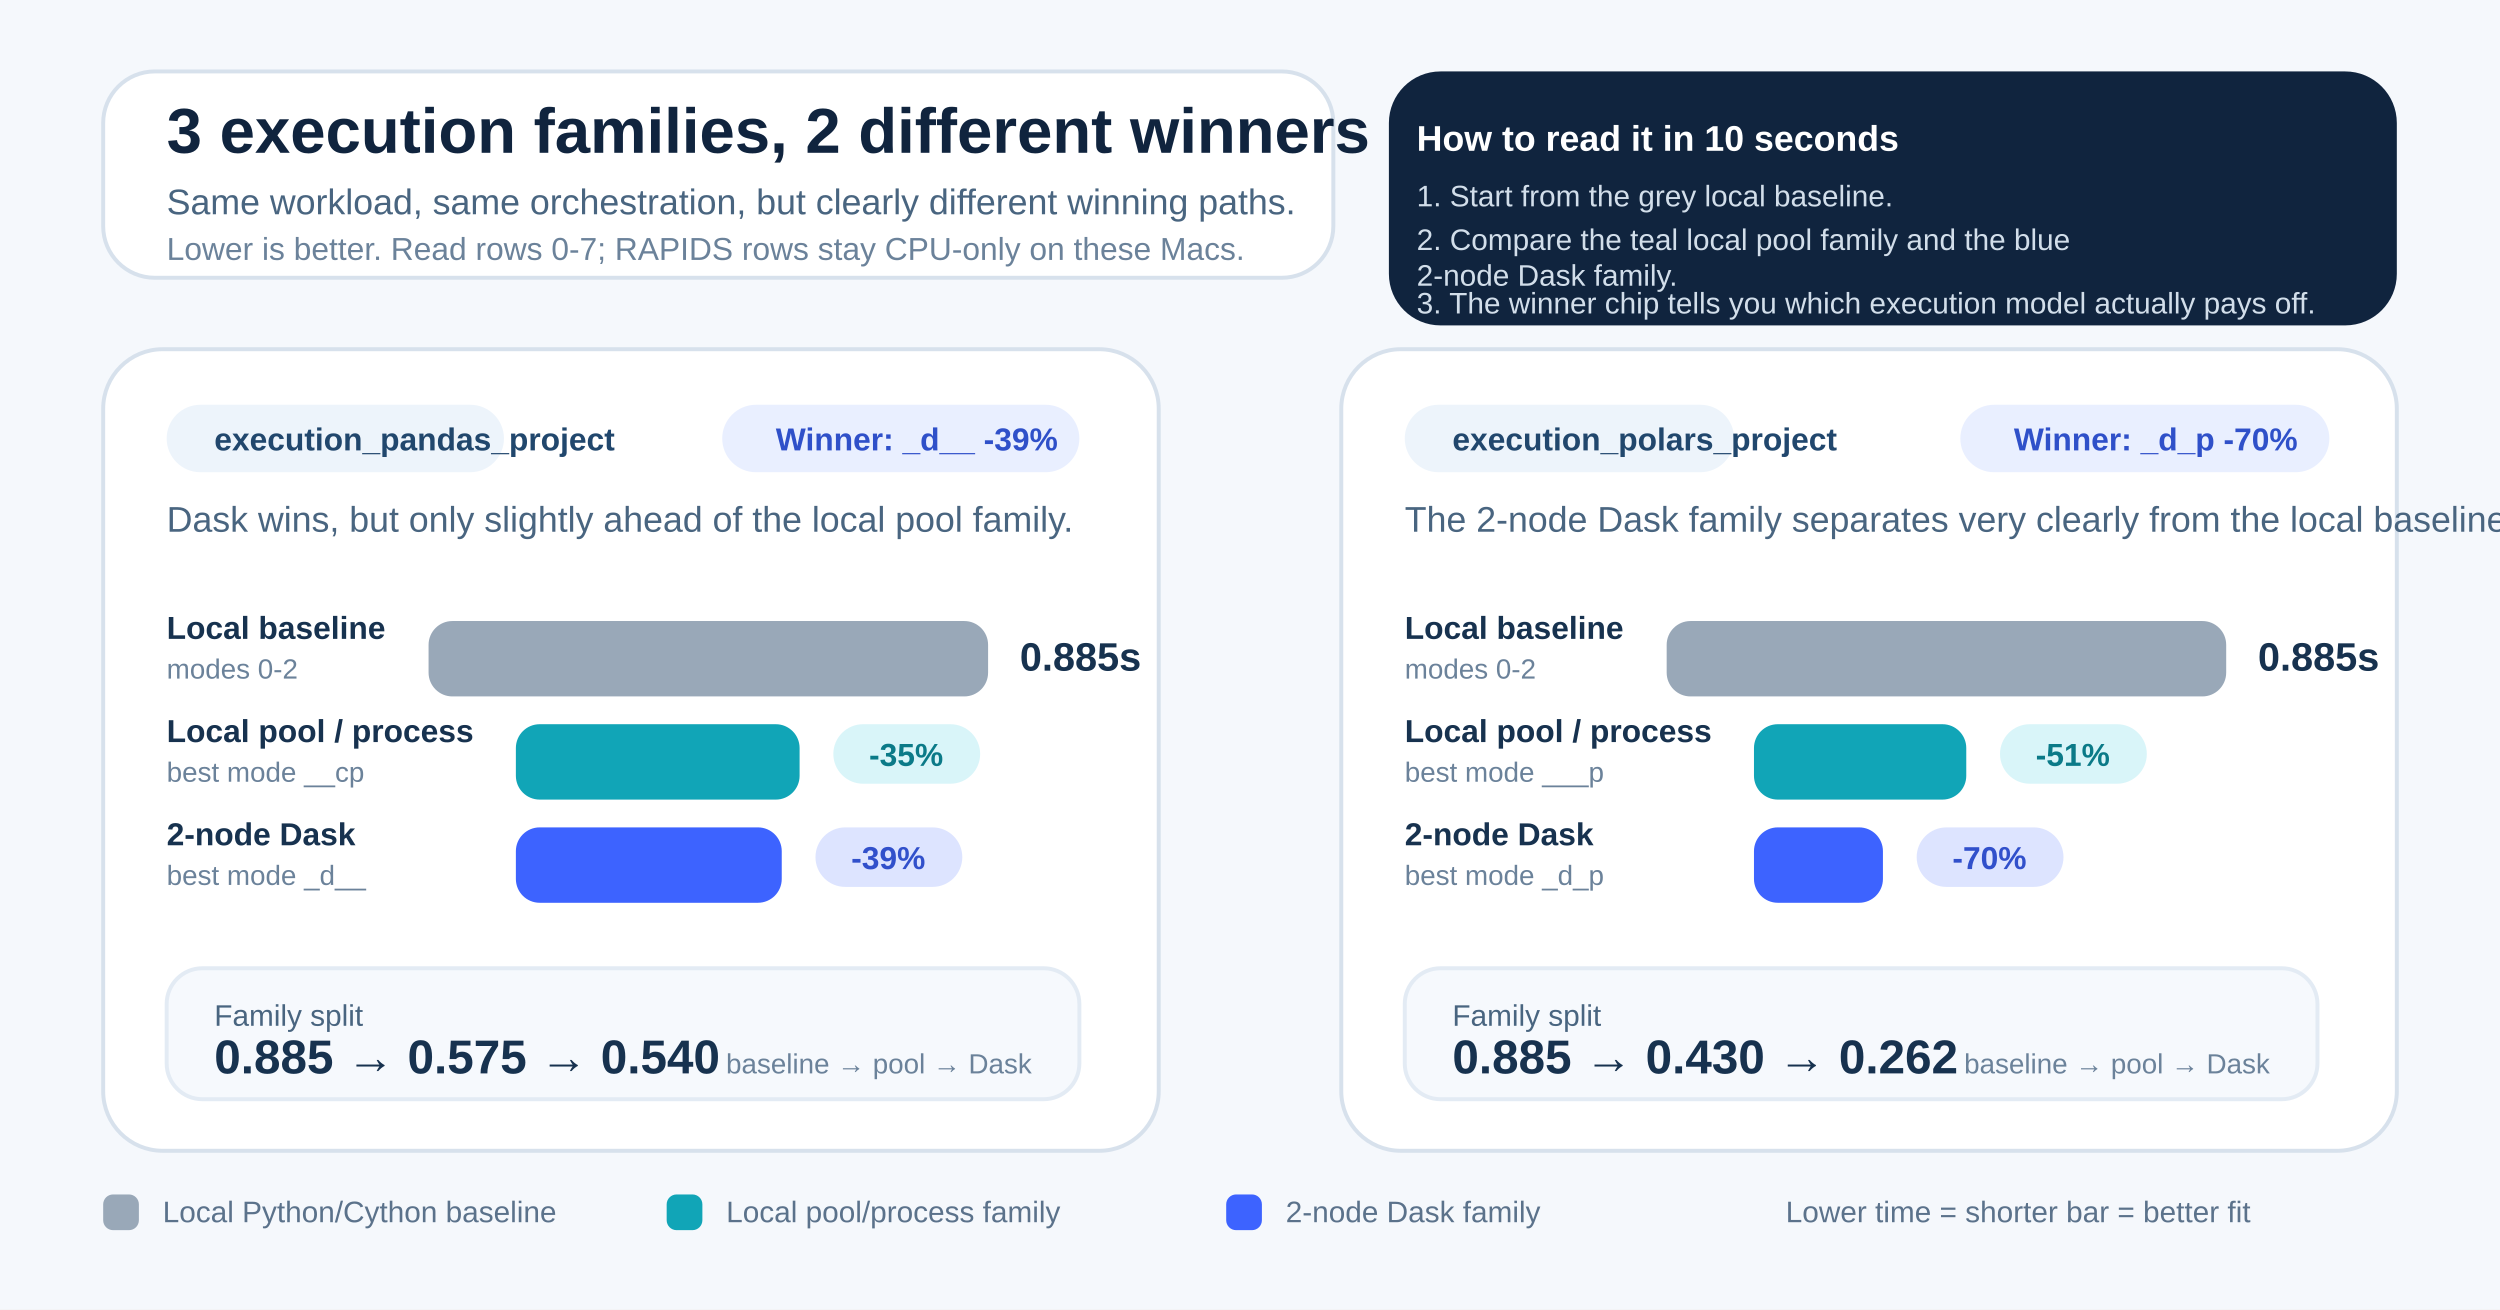
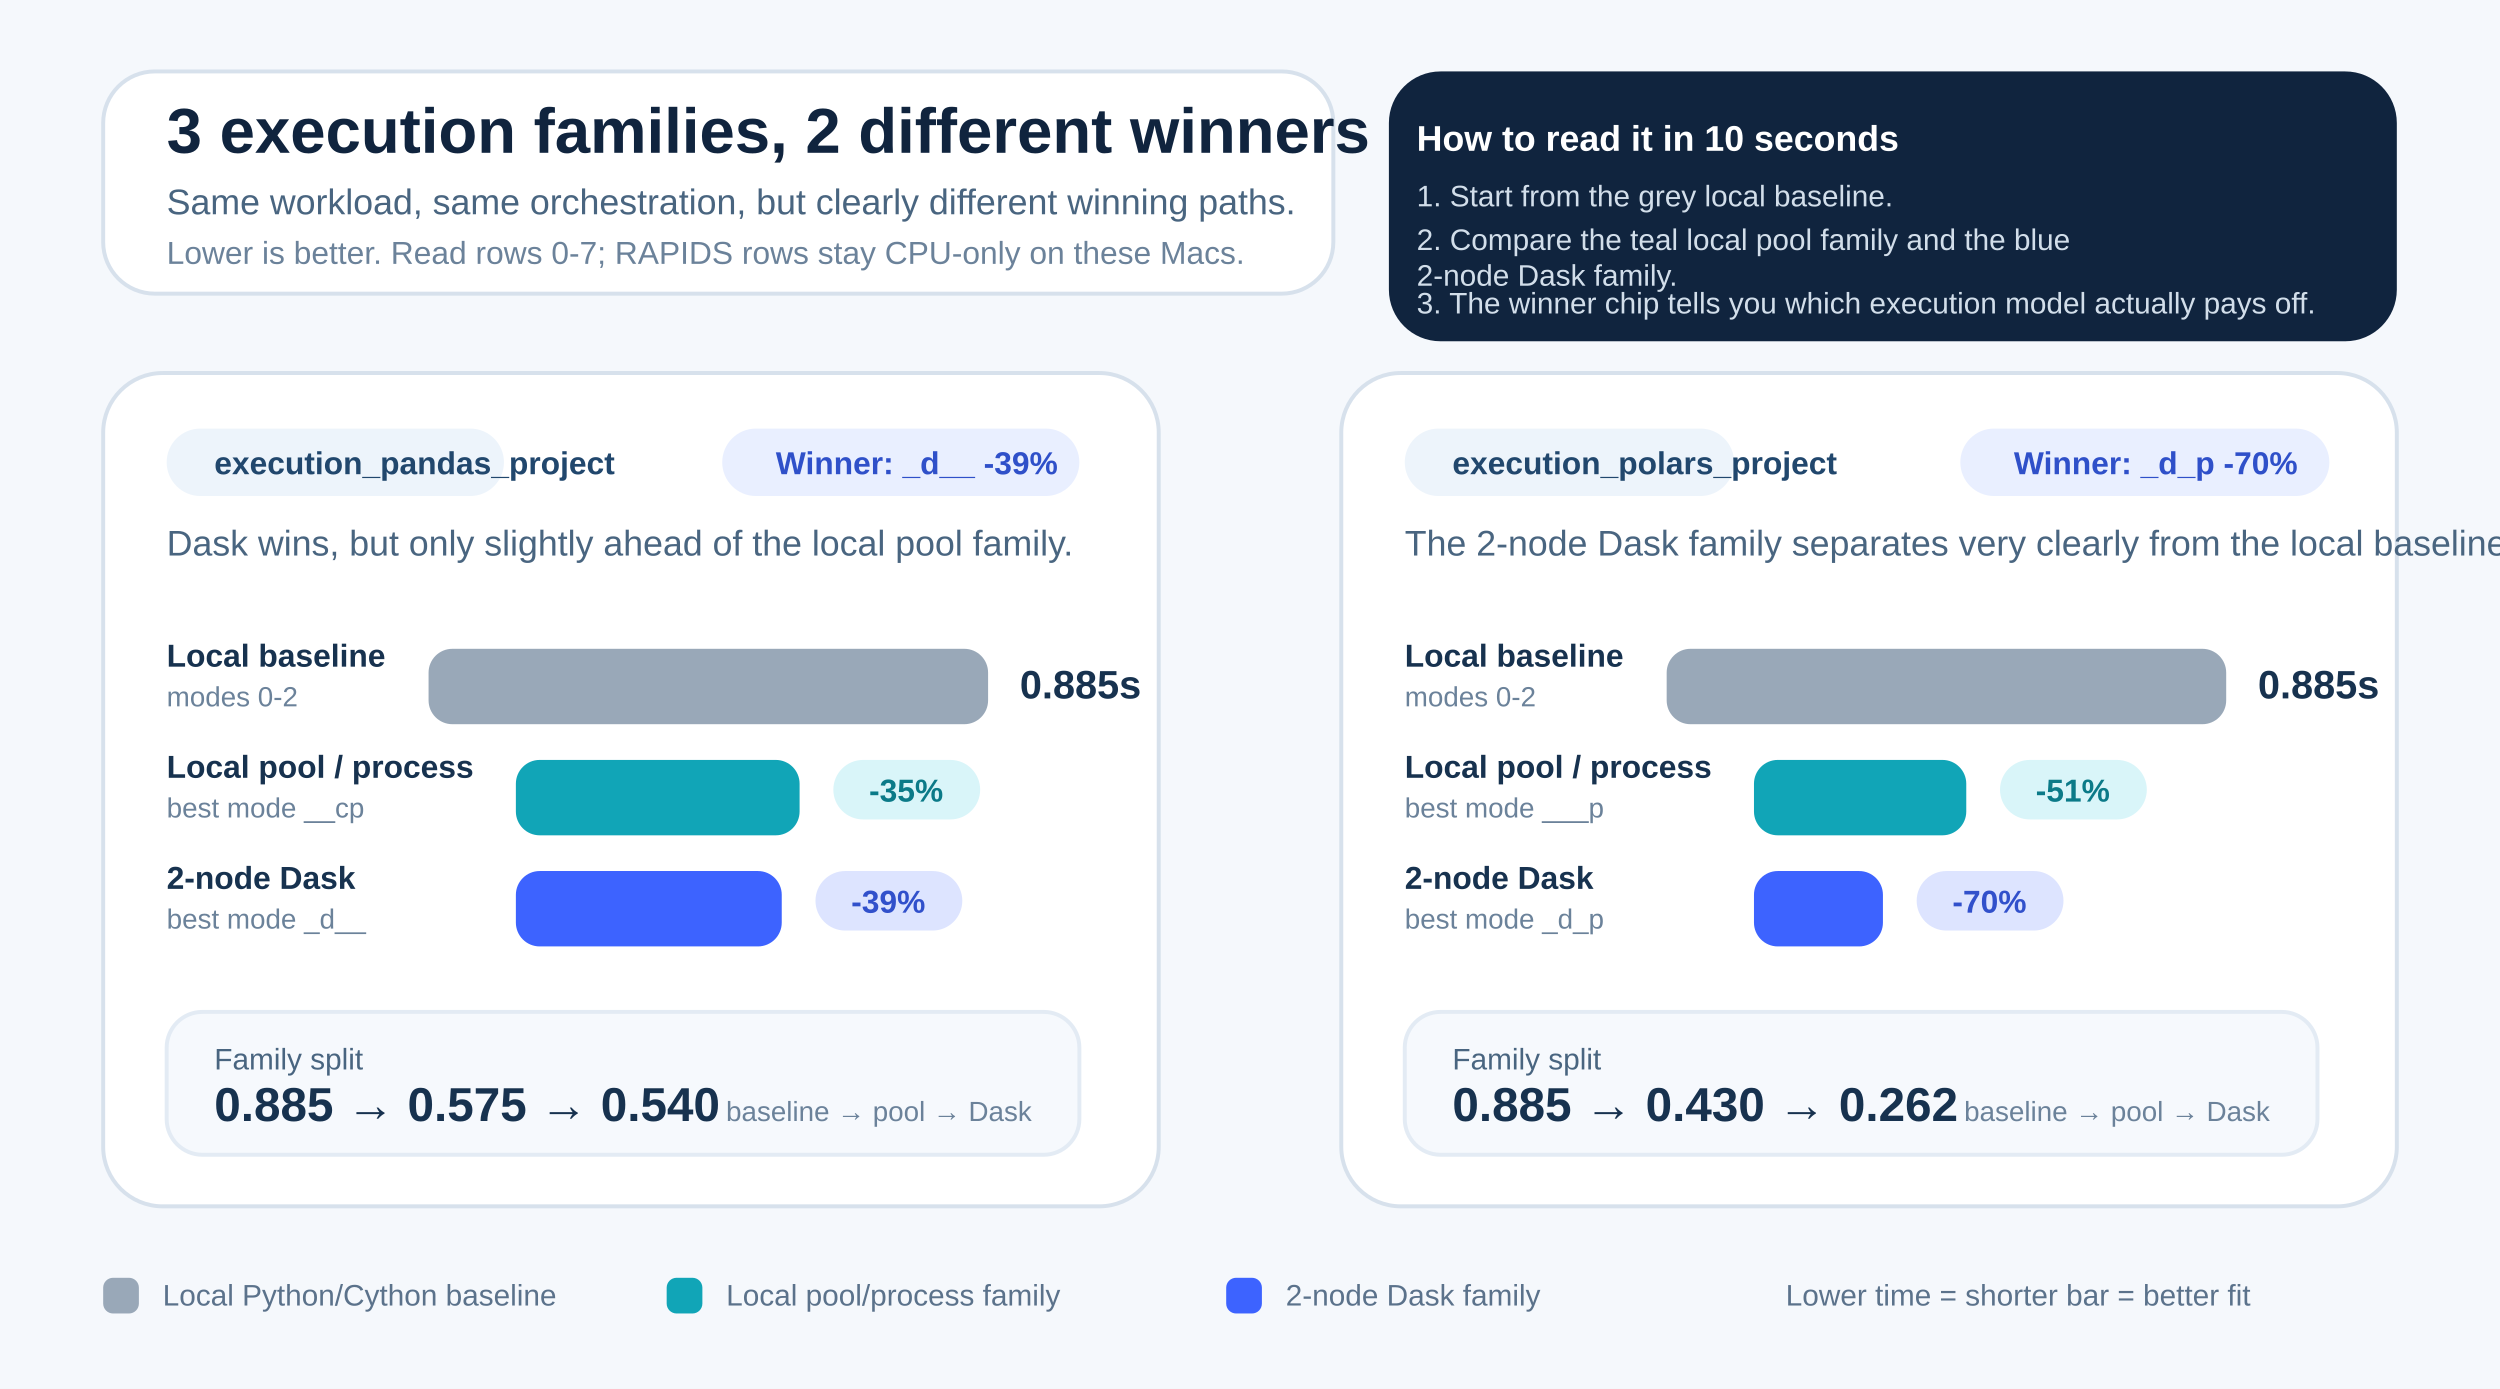
- <svg xmlns="http://www.w3.org/2000/svg" width="1260" height="660" viewBox="0 0 1260 660" role="img" aria-labelledby="title desc">
-   <rect width="1260" height="660" fill="#f5f8fc" />
-   <rect x="52" y="36" width="620" height="104" rx="26" fill="#ffffff" stroke="#d7e1ec" stroke-width="2" />
+ <svg xmlns="http://www.w3.org/2000/svg" width="1260" height="700" viewBox="0 0 1260 700" role="img" aria-labelledby="title desc">
+   <rect width="1260" height="700" fill="#f5f8fc" />
+   <rect x="52" y="36" width="620" height="112" rx="26" fill="#ffffff" stroke="#d7e1ec" stroke-width="2" />
  <text x="84" y="77" font-family="Arial, Helvetica, sans-serif" font-size="32" font-weight="700" fill="#10243e">3 execution families, 2 different winners</text>
  <text x="84" y="108" font-family="Arial, Helvetica, sans-serif" font-size="18" fill="#496580">Same workload, same orchestration, but clearly different winning paths.</text>
-   <text x="84" y="131" font-family="Arial, Helvetica, sans-serif" font-size="16" fill="#6b829a">Lower is better. Read rows 0-7; RAPIDS rows stay CPU-only on these Macs.</text>
-   <rect x="700" y="36" width="508" height="128" rx="26" fill="#10243e" />
+   <text x="84" y="133" font-family="Arial, Helvetica, sans-serif" font-size="16" fill="#6b829a">Lower is better. Read rows 0-7; RAPIDS rows stay CPU-only on these Macs.</text>
+   <rect x="700" y="36" width="508" height="136" rx="26" fill="#10243e" />
  <text x="714" y="76" font-family="Arial, Helvetica, sans-serif" font-size="18" font-weight="700" fill="#ffffff">How to read it in 10 seconds</text>
  <text x="714" y="104" font-family="Arial, Helvetica, sans-serif" font-size="15" fill="#d2deea">1. Start from the grey local baseline.</text>
  <text x="714" y="126" font-family="Arial, Helvetica, sans-serif" font-size="15" fill="#d2deea">
    <tspan x="714" dy="0">2. Compare the teal local pool family and the blue</tspan>
    <tspan x="714" dy="18">2-node Dask family.</tspan>
  </text>
  <text x="714" y="158" font-family="Arial, Helvetica, sans-serif" font-size="15" fill="#d2deea">3. The winner chip tells you which execution model actually pays off.</text>
-   <rect x="52" y="176" width="532" height="404" rx="30" fill="#ffffff" stroke="#d7e1ec" stroke-width="2" />
-   <rect x="676" y="176" width="532" height="404" rx="30" fill="#ffffff" stroke="#d7e1ec" stroke-width="2" />
-   <rect x="84" y="204" width="170" height="34" rx="17" fill="#edf4fb" />
-   <text x="108" y="227" font-family="Arial, Helvetica, sans-serif" font-size="16" font-weight="700" fill="#21476d">execution_pandas_project</text>
-   <rect x="364" y="204" width="180" height="34" rx="17" fill="#e9efff" />
-   <text x="391" y="227" font-family="Arial, Helvetica, sans-serif" font-size="16" font-weight="700" fill="#2f50c9">Winner: _d__  -39%</text>
-   <text x="84" y="268" font-family="Arial, Helvetica, sans-serif" font-size="18" fill="#496580">Dask wins, but only slightly ahead of the local pool family.</text>
-   <text x="84" y="322" font-family="Arial, Helvetica, sans-serif" font-size="16" font-weight="700" fill="#17324f">Local baseline</text>
-   <text x="84" y="342" font-family="Arial, Helvetica, sans-serif" font-size="14" fill="#6b829a">modes 0-2</text>
-   <rect x="216" y="313" width="282" height="38" rx="12" fill="#99a8b8" />
-   <text x="514" y="338" font-family="Arial, Helvetica, sans-serif" font-size="20" font-weight="700" fill="#17324f">0.885s</text>
-   <text x="84" y="374" font-family="Arial, Helvetica, sans-serif" font-size="16" font-weight="700" fill="#17324f">Local pool / process</text>
-   <text x="84" y="394" font-family="Arial, Helvetica, sans-serif" font-size="14" fill="#6b829a">best mode __cp</text>
-   <rect x="260" y="365" width="143" height="38" rx="12" fill="#11a5b7" />
-   <rect x="420" y="365" width="74" height="30" rx="15" fill="#d9f5f9" />
-   <text x="438" y="386" font-family="Arial, Helvetica, sans-serif" font-size="16" font-weight="700" fill="#0b7a88">-35%</text>
-   <text x="84" y="426" font-family="Arial, Helvetica, sans-serif" font-size="16" font-weight="700" fill="#17324f">2-node Dask</text>
-   <text x="84" y="446" font-family="Arial, Helvetica, sans-serif" font-size="14" fill="#6b829a">best mode _d__</text>
-   <rect x="260" y="417" width="134" height="38" rx="12" fill="#3d63ff" />
-   <rect x="411" y="417" width="74" height="30" rx="15" fill="#dde4ff" />
-   <text x="429" y="438" font-family="Arial, Helvetica, sans-serif" font-size="16" font-weight="700" fill="#3150cb">-39%</text>
-   <rect x="84" y="488" width="460" height="66" rx="18" fill="#f6f9fd" stroke="#e3ebf4" stroke-width="2" />
-   <text x="108" y="517" font-family="Arial, Helvetica, sans-serif" font-size="15" fill="#496580">Family split</text>
-   <text x="108" y="541" font-family="Arial, Helvetica, sans-serif" font-size="24" font-weight="700" fill="#17324f">0.885 → 0.575 → 0.540</text>
-   <text x="520" y="541" text-anchor="end" font-family="Arial, Helvetica, sans-serif" font-size="14" fill="#6b829a">baseline → pool → Dask</text>
-   <rect x="708" y="204" width="166" height="34" rx="17" fill="#edf4fb" />
-   <text x="732" y="227" font-family="Arial, Helvetica, sans-serif" font-size="16" font-weight="700" fill="#21476d">execution_polars_project</text>
-   <rect x="988" y="204" width="186" height="34" rx="17" fill="#e9efff" />
-   <text x="1015" y="227" font-family="Arial, Helvetica, sans-serif" font-size="16" font-weight="700" fill="#2f50c9">Winner: _d_p  -70%</text>
-   <text x="708" y="268" font-family="Arial, Helvetica, sans-serif" font-size="18" fill="#496580">The 2-node Dask family separates very clearly from the local baseline.</text>
-   <text x="708" y="322" font-family="Arial, Helvetica, sans-serif" font-size="16" font-weight="700" fill="#17324f">Local baseline</text>
-   <text x="708" y="342" font-family="Arial, Helvetica, sans-serif" font-size="14" fill="#6b829a">modes 0-2</text>
-   <rect x="840" y="313" width="282" height="38" rx="12" fill="#99a8b8" />
-   <text x="1138" y="338" font-family="Arial, Helvetica, sans-serif" font-size="20" font-weight="700" fill="#17324f">0.885s</text>
-   <text x="708" y="374" font-family="Arial, Helvetica, sans-serif" font-size="16" font-weight="700" fill="#17324f">Local pool / process</text>
-   <text x="708" y="394" font-family="Arial, Helvetica, sans-serif" font-size="14" fill="#6b829a">best mode ___p</text>
-   <rect x="884" y="365" width="107" height="38" rx="12" fill="#11a5b7" />
-   <rect x="1008" y="365" width="74" height="30" rx="15" fill="#d9f5f9" />
-   <text x="1026" y="386" font-family="Arial, Helvetica, sans-serif" font-size="16" font-weight="700" fill="#0b7a88">-51%</text>
-   <text x="708" y="426" font-family="Arial, Helvetica, sans-serif" font-size="16" font-weight="700" fill="#17324f">2-node Dask</text>
-   <text x="708" y="446" font-family="Arial, Helvetica, sans-serif" font-size="14" fill="#6b829a">best mode _d_p</text>
-   <rect x="884" y="417" width="65" height="38" rx="12" fill="#3d63ff" />
-   <rect x="966" y="417" width="74" height="30" rx="15" fill="#dde4ff" />
-   <text x="984" y="438" font-family="Arial, Helvetica, sans-serif" font-size="16" font-weight="700" fill="#3150cb">-70%</text>
-   <rect x="708" y="488" width="460" height="66" rx="18" fill="#f6f9fd" stroke="#e3ebf4" stroke-width="2" />
-   <text x="732" y="517" font-family="Arial, Helvetica, sans-serif" font-size="15" fill="#496580">Family split</text>
-   <text x="732" y="541" font-family="Arial, Helvetica, sans-serif" font-size="24" font-weight="700" fill="#17324f">0.885 → 0.430 → 0.262</text>
-   <text x="1144" y="541" text-anchor="end" font-family="Arial, Helvetica, sans-serif" font-size="14" fill="#6b829a">baseline → pool → Dask</text>
-   <rect x="52" y="602" width="18" height="18" rx="5" fill="#99a8b8" />
-   <text x="82" y="616" font-family="Arial, Helvetica, sans-serif" font-size="15" fill="#5b728b">Local Python/Cython baseline</text>
-   <rect x="336" y="602" width="18" height="18" rx="5" fill="#11a5b7" />
-   <text x="366" y="616" font-family="Arial, Helvetica, sans-serif" font-size="15" fill="#5b728b">Local pool/process family</text>
-   <rect x="618" y="602" width="18" height="18" rx="5" fill="#3d63ff" />
-   <text x="648" y="616" font-family="Arial, Helvetica, sans-serif" font-size="15" fill="#5b728b">2-node Dask family</text>
-   <text x="900" y="616" font-family="Arial, Helvetica, sans-serif" font-size="15" fill="#5b728b">Lower time = shorter bar = better fit</text>
+   <rect x="52" y="188" width="532" height="420" rx="30" fill="#ffffff" stroke="#d7e1ec" stroke-width="2" />
+   <rect x="676" y="188" width="532" height="420" rx="30" fill="#ffffff" stroke="#d7e1ec" stroke-width="2" />
+   <rect x="84" y="216" width="170" height="34" rx="17" fill="#edf4fb" />
+   <text x="108" y="239" font-family="Arial, Helvetica, sans-serif" font-size="16" font-weight="700" fill="#21476d">execution_pandas_project</text>
+   <rect x="364" y="216" width="180" height="34" rx="17" fill="#e9efff" />
+   <text x="391" y="239" font-family="Arial, Helvetica, sans-serif" font-size="16" font-weight="700" fill="#2f50c9">Winner: _d__  -39%</text>
+   <text x="84" y="280" font-family="Arial, Helvetica, sans-serif" font-size="18" fill="#496580">Dask wins, but only slightly ahead of the local pool family.</text>
+   <text x="84" y="336" font-family="Arial, Helvetica, sans-serif" font-size="16" font-weight="700" fill="#17324f">Local baseline</text>
+   <text x="84" y="356" font-family="Arial, Helvetica, sans-serif" font-size="14" fill="#6b829a">modes 0-2</text>
+   <rect x="216" y="327" width="282" height="38" rx="12" fill="#99a8b8" />
+   <text x="514" y="352" font-family="Arial, Helvetica, sans-serif" font-size="20" font-weight="700" fill="#17324f">0.885s</text>
+   <text x="84" y="392" font-family="Arial, Helvetica, sans-serif" font-size="16" font-weight="700" fill="#17324f">Local pool / process</text>
+   <text x="84" y="412" font-family="Arial, Helvetica, sans-serif" font-size="14" fill="#6b829a">best mode __cp</text>
+   <rect x="260" y="383" width="143" height="38" rx="12" fill="#11a5b7" />
+   <rect x="420" y="383" width="74" height="30" rx="15" fill="#d9f5f9" />
+   <text x="438" y="404" font-family="Arial, Helvetica, sans-serif" font-size="16" font-weight="700" fill="#0b7a88">-35%</text>
+   <text x="84" y="448" font-family="Arial, Helvetica, sans-serif" font-size="16" font-weight="700" fill="#17324f">2-node Dask</text>
+   <text x="84" y="468" font-family="Arial, Helvetica, sans-serif" font-size="14" fill="#6b829a">best mode _d__</text>
+   <rect x="260" y="439" width="134" height="38" rx="12" fill="#3d63ff" />
+   <rect x="411" y="439" width="74" height="30" rx="15" fill="#dde4ff" />
+   <text x="429" y="460" font-family="Arial, Helvetica, sans-serif" font-size="16" font-weight="700" fill="#3150cb">-39%</text>
+   <rect x="84" y="510" width="460" height="72" rx="18" fill="#f6f9fd" stroke="#e3ebf4" stroke-width="2" />
+   <text x="108" y="539" font-family="Arial, Helvetica, sans-serif" font-size="15" fill="#496580">Family split</text>
+   <text x="108" y="565" font-family="Arial, Helvetica, sans-serif" font-size="24" font-weight="700" fill="#17324f">0.885 → 0.575 → 0.540</text>
+   <text x="520" y="565" text-anchor="end" font-family="Arial, Helvetica, sans-serif" font-size="14" fill="#6b829a">baseline → pool → Dask</text>
+   <rect x="708" y="216" width="166" height="34" rx="17" fill="#edf4fb" />
+   <text x="732" y="239" font-family="Arial, Helvetica, sans-serif" font-size="16" font-weight="700" fill="#21476d">execution_polars_project</text>
+   <rect x="988" y="216" width="186" height="34" rx="17" fill="#e9efff" />
+   <text x="1015" y="239" font-family="Arial, Helvetica, sans-serif" font-size="16" font-weight="700" fill="#2f50c9">Winner: _d_p  -70%</text>
+   <text x="708" y="280" font-family="Arial, Helvetica, sans-serif" font-size="18" fill="#496580">The 2-node Dask family separates very clearly from the local baseline.</text>
+   <text x="708" y="336" font-family="Arial, Helvetica, sans-serif" font-size="16" font-weight="700" fill="#17324f">Local baseline</text>
+   <text x="708" y="356" font-family="Arial, Helvetica, sans-serif" font-size="14" fill="#6b829a">modes 0-2</text>
+   <rect x="840" y="327" width="282" height="38" rx="12" fill="#99a8b8" />
+   <text x="1138" y="352" font-family="Arial, Helvetica, sans-serif" font-size="20" font-weight="700" fill="#17324f">0.885s</text>
+   <text x="708" y="392" font-family="Arial, Helvetica, sans-serif" font-size="16" font-weight="700" fill="#17324f">Local pool / process</text>
+   <text x="708" y="412" font-family="Arial, Helvetica, sans-serif" font-size="14" fill="#6b829a">best mode ___p</text>
+   <rect x="884" y="383" width="107" height="38" rx="12" fill="#11a5b7" />
+   <rect x="1008" y="383" width="74" height="30" rx="15" fill="#d9f5f9" />
+   <text x="1026" y="404" font-family="Arial, Helvetica, sans-serif" font-size="16" font-weight="700" fill="#0b7a88">-51%</text>
+   <text x="708" y="448" font-family="Arial, Helvetica, sans-serif" font-size="16" font-weight="700" fill="#17324f">2-node Dask</text>
+   <text x="708" y="468" font-family="Arial, Helvetica, sans-serif" font-size="14" fill="#6b829a">best mode _d_p</text>
+   <rect x="884" y="439" width="65" height="38" rx="12" fill="#3d63ff" />
+   <rect x="966" y="439" width="74" height="30" rx="15" fill="#dde4ff" />
+   <text x="984" y="460" font-family="Arial, Helvetica, sans-serif" font-size="16" font-weight="700" fill="#3150cb">-70%</text>
+   <rect x="708" y="510" width="460" height="72" rx="18" fill="#f6f9fd" stroke="#e3ebf4" stroke-width="2" />
+   <text x="732" y="539" font-family="Arial, Helvetica, sans-serif" font-size="15" fill="#496580">Family split</text>
+   <text x="732" y="565" font-family="Arial, Helvetica, sans-serif" font-size="24" font-weight="700" fill="#17324f">0.885 → 0.430 → 0.262</text>
+   <text x="1144" y="565" text-anchor="end" font-family="Arial, Helvetica, sans-serif" font-size="14" fill="#6b829a">baseline → pool → Dask</text>
+   <rect x="52" y="644" width="18" height="18" rx="5" fill="#99a8b8" />
+   <text x="82" y="658" font-family="Arial, Helvetica, sans-serif" font-size="15" fill="#5b728b">Local Python/Cython baseline</text>
+   <rect x="336" y="644" width="18" height="18" rx="5" fill="#11a5b7" />
+   <text x="366" y="658" font-family="Arial, Helvetica, sans-serif" font-size="15" fill="#5b728b">Local pool/process family</text>
+   <rect x="618" y="644" width="18" height="18" rx="5" fill="#3d63ff" />
+   <text x="648" y="658" font-family="Arial, Helvetica, sans-serif" font-size="15" fill="#5b728b">2-node Dask family</text>
+   <text x="900" y="658" font-family="Arial, Helvetica, sans-serif" font-size="15" fill="#5b728b">Lower time = shorter bar = better fit</text>
</svg>
